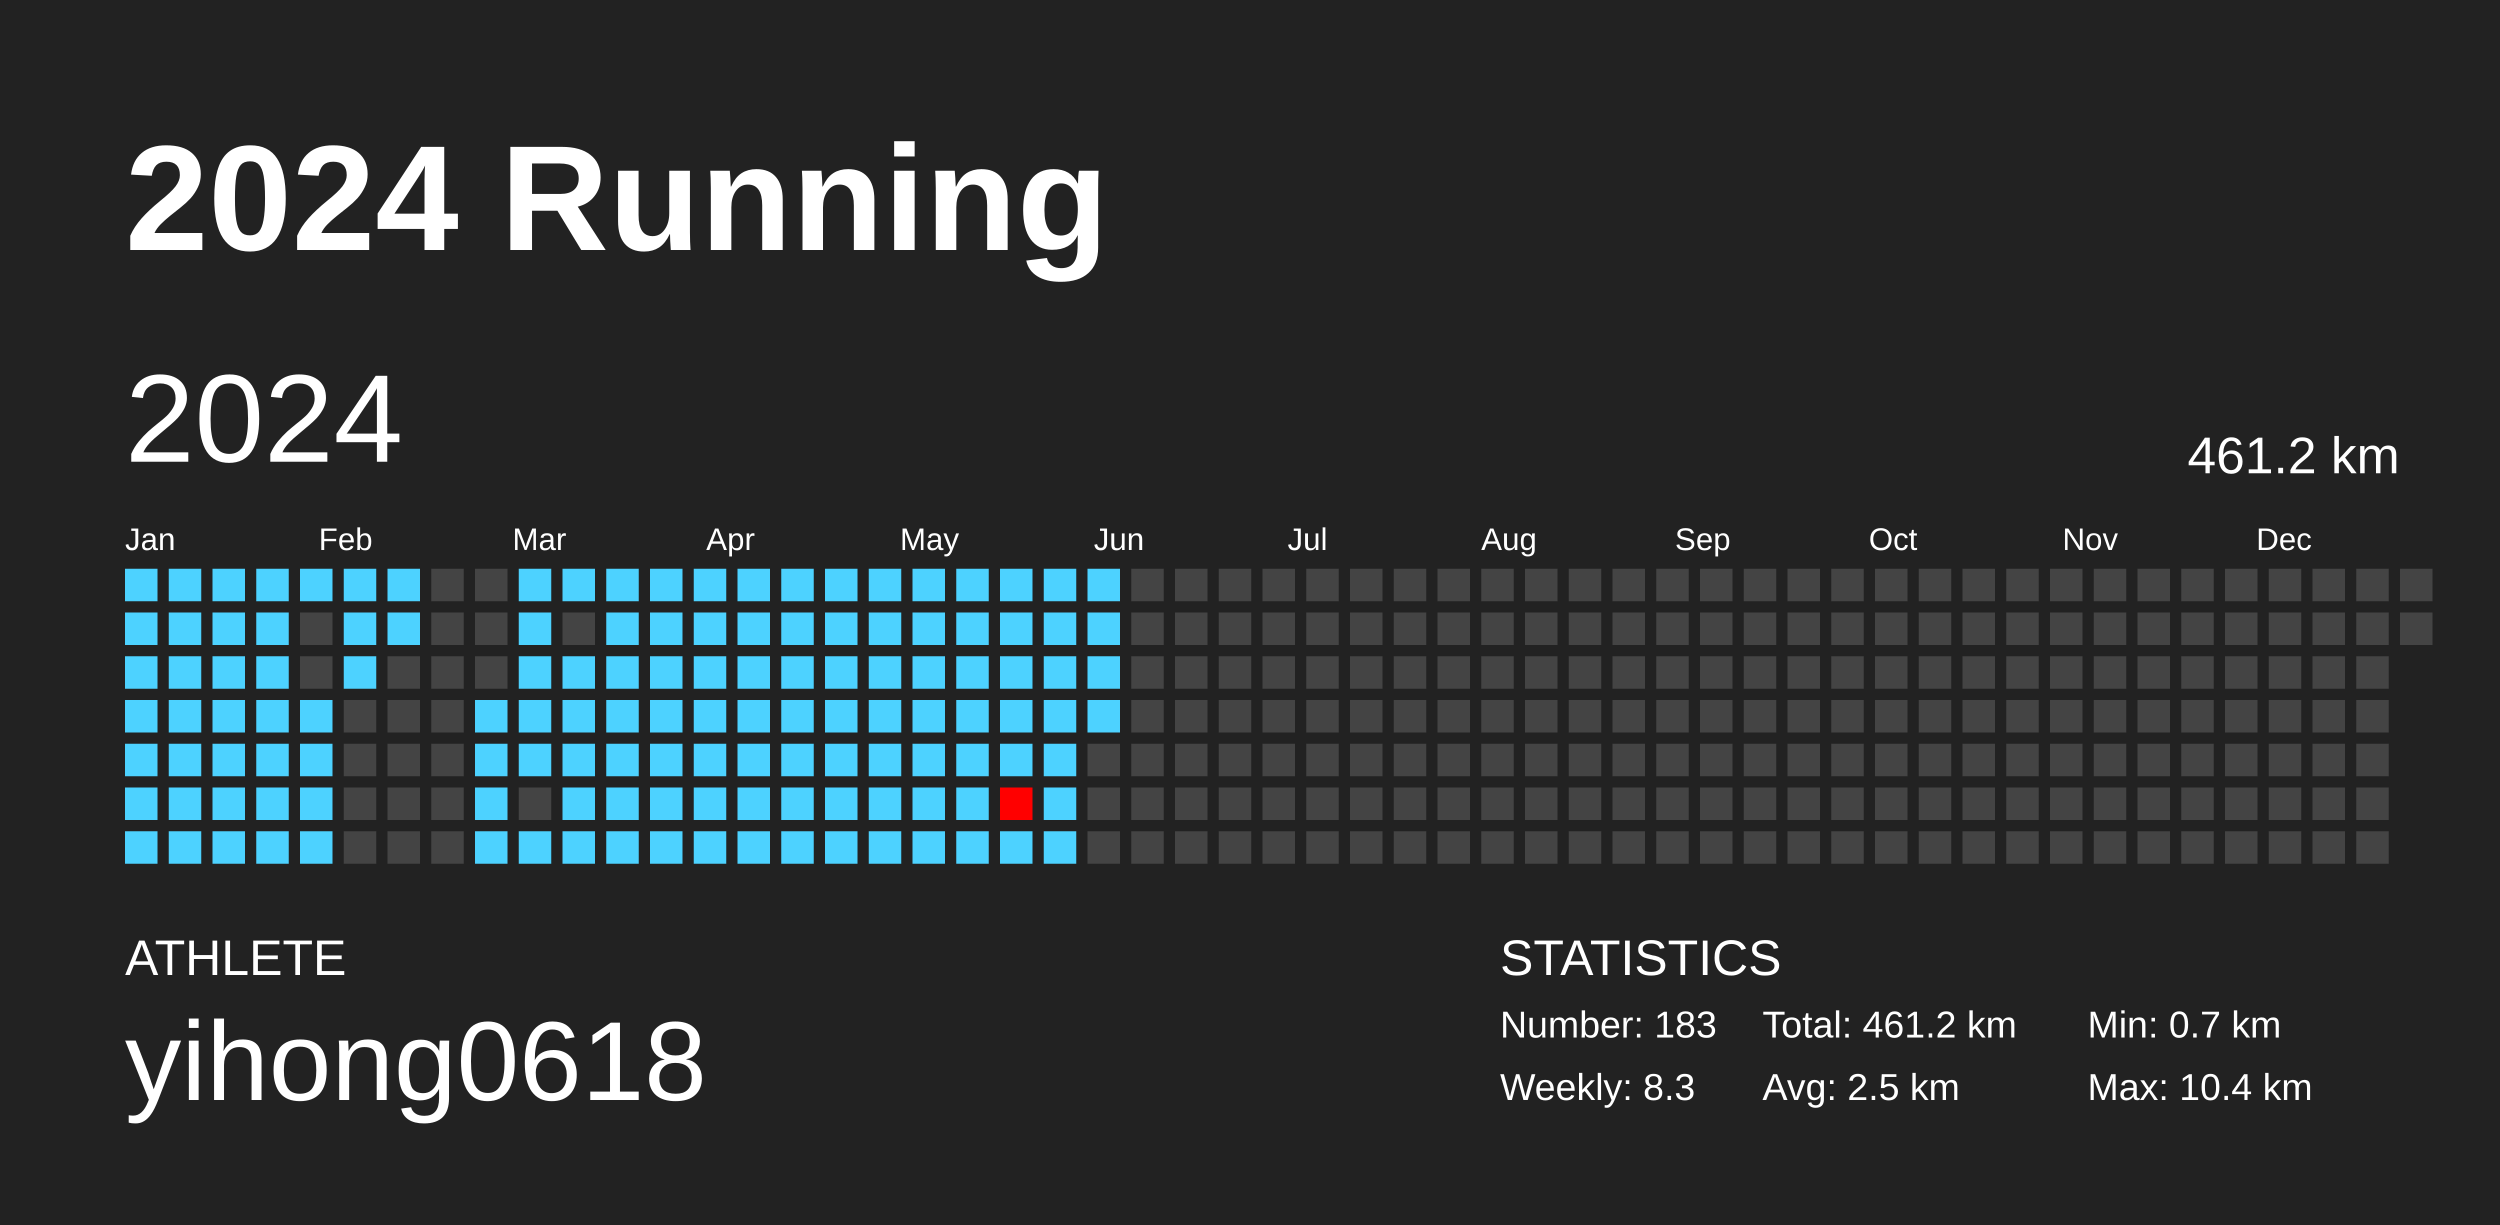
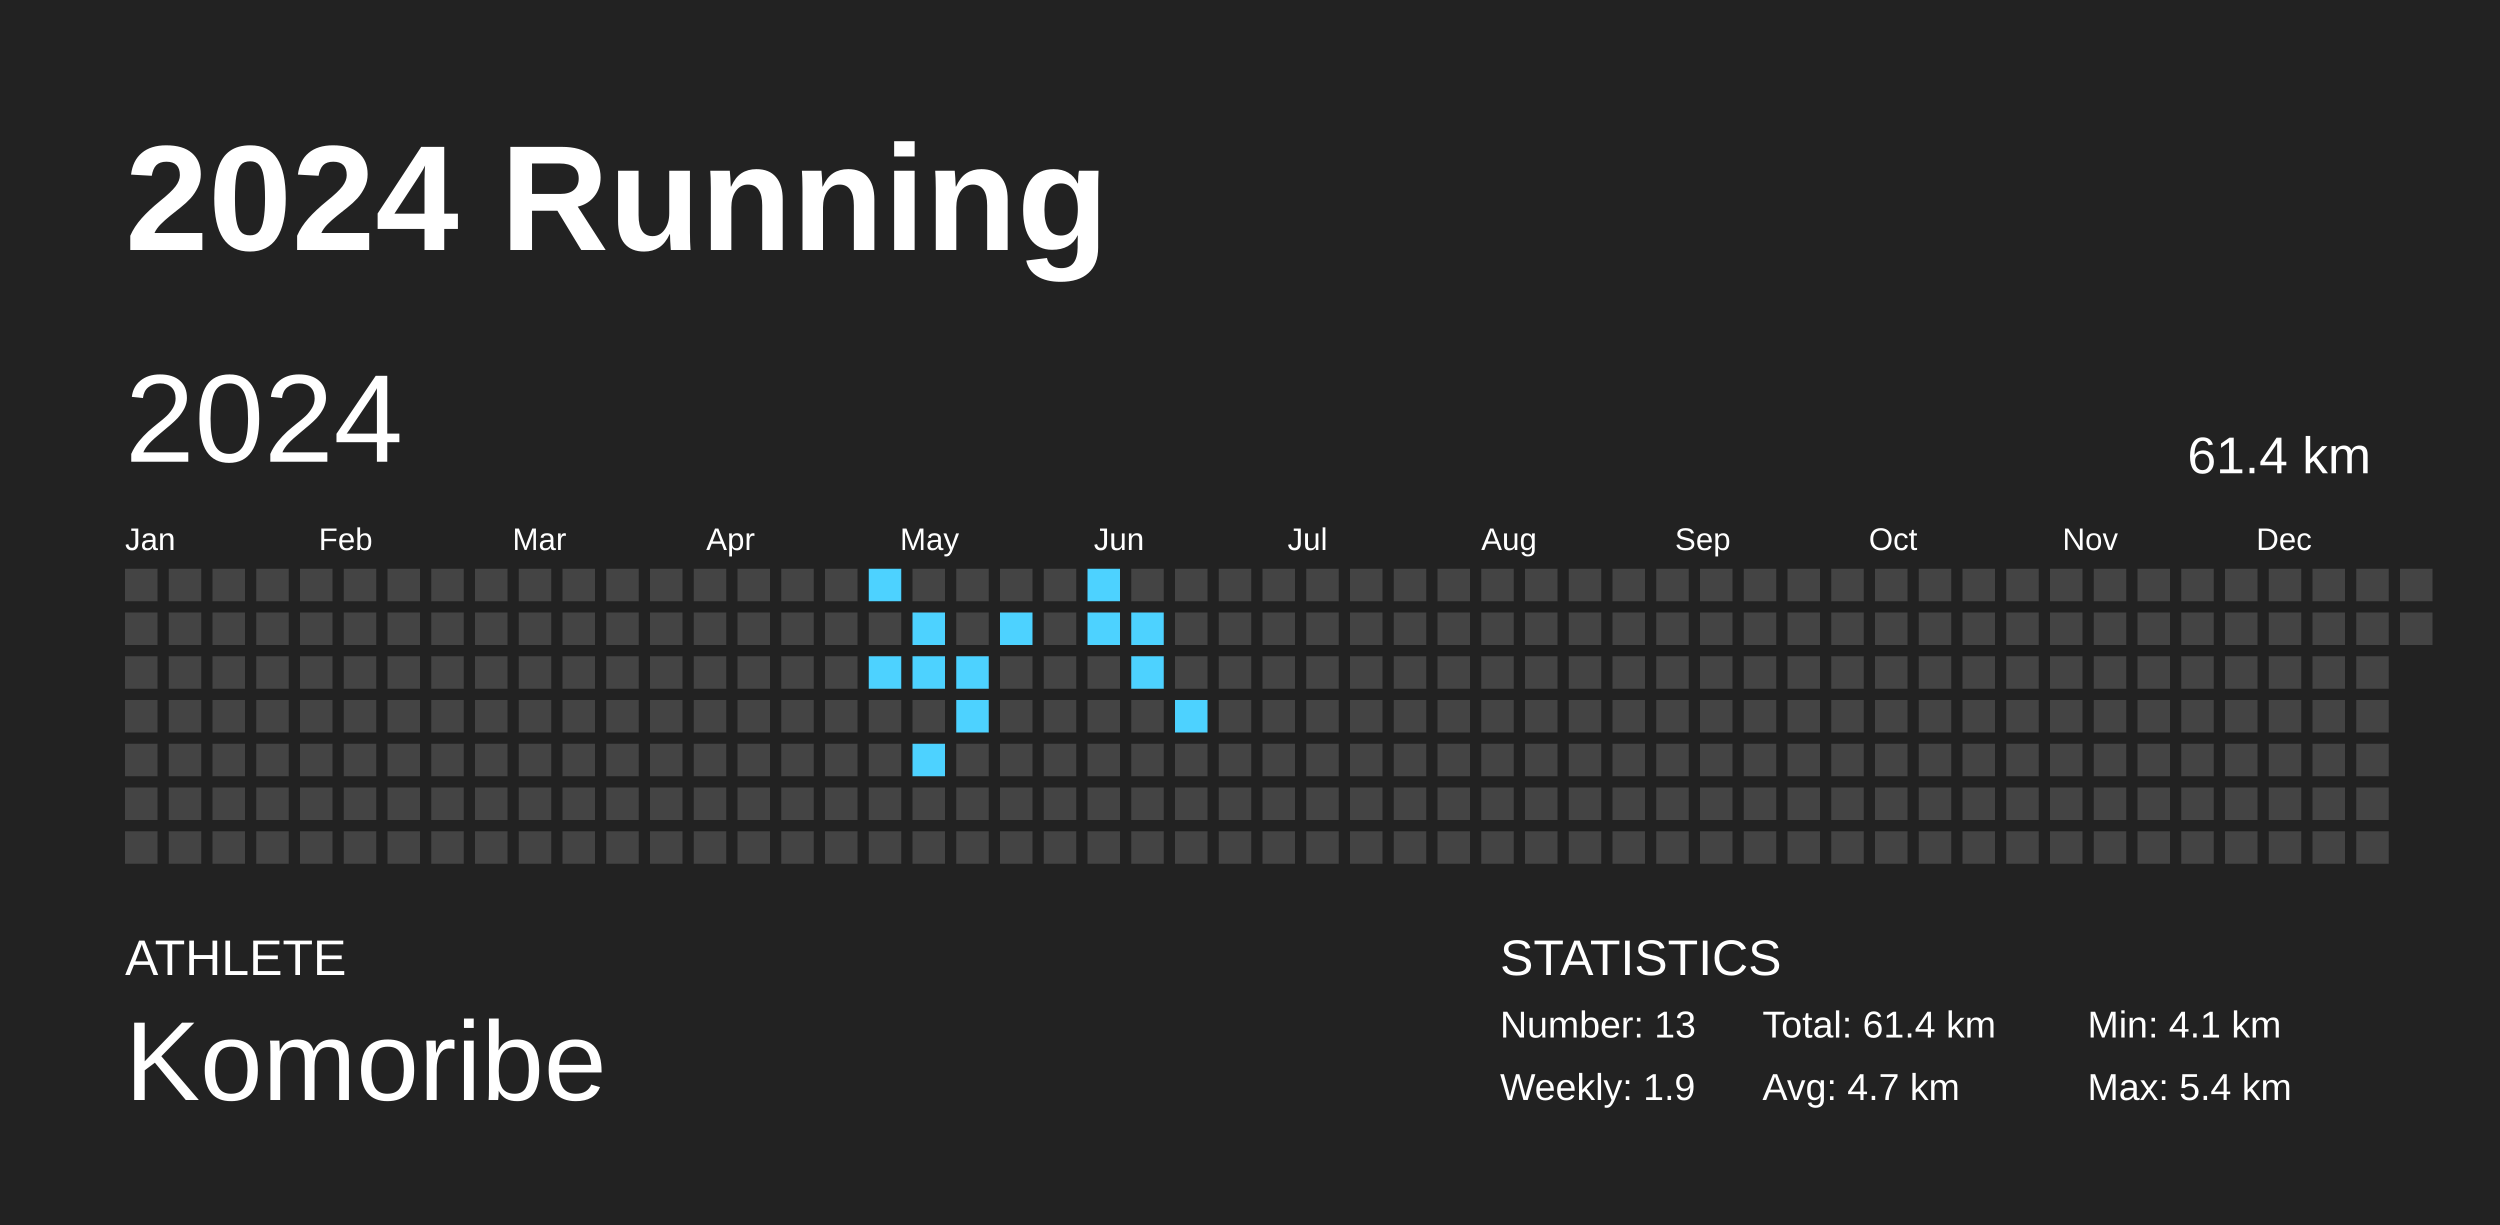
<svg xmlns="http://www.w3.org/2000/svg" baseProfile="full" height="98mm" version="1.1" viewBox="0,0,200,98" width="200mm">
  <defs />
  <rect fill="#222222" height="98" width="200" x="0" y="0" />
  <text fill="#FFFFFF" style="font-size:12px; font-family:Arial; font-weight:bold;" x="10" y="20">2024 Running</text>
  <text fill="#FFFFFF" style="font-size:4px; font-family:Arial" x="10" y="78">ATHLETE</text>
-   <text fill="#FFFFFF" style="font-size:9px; font-family:Arial" x="10" y="88">yihong0618</text>
+   <text fill="#FFFFFF" style="font-size:9px; font-family:Arial" x="10" y="88">Komoribe</text>
  <text fill="#FFFFFF" style="font-size:4px; font-family:Arial" x="120" y="78">STATISTICS</text>
-   <text fill="#FFFFFF" style="font-size:3px; font-family:Arial" x="120" y="83">Number: 183</text>
-   <text fill="#FFFFFF" style="font-size:3px; font-family:Arial" x="120" y="88">Weekly: 8.3</text>
-   <text fill="#FFFFFF" style="font-size:3px; font-family:Arial" x="141" y="83">Total: 461.2 km</text>
-   <text fill="#FFFFFF" style="font-size:3px; font-family:Arial" x="141" y="88">Avg: 2.5 km</text>
-   <text fill="#FFFFFF" style="font-size:3px; font-family:Arial" x="167" y="83">Min: 0.7 km</text>
-   <text fill="#FFFFFF" style="font-size:3px; font-family:Arial" x="167" y="88">Max: 10.4 km</text>
+   <text fill="#FFFFFF" style="font-size:3px; font-family:Arial" x="120" y="83">Number: 13</text>
+   <text fill="#FFFFFF" style="font-size:3px; font-family:Arial" x="120" y="88">Weekly: 1.9</text>
+   <text fill="#FFFFFF" style="font-size:3px; font-family:Arial" x="141" y="83">Total: 61.4 km</text>
+   <text fill="#FFFFFF" style="font-size:3px; font-family:Arial" x="141" y="88">Avg: 4.7 km</text>
+   <text fill="#FFFFFF" style="font-size:3px; font-family:Arial" x="167" y="83">Min: 4.1 km</text>
+   <text fill="#FFFFFF" style="font-size:3px; font-family:Arial" x="167" y="88">Max: 5.4 km</text>
  <text dominant-baseline="hanging" fill="#FFFFFF" style="font-size:10.0px; font-family:Arial;" x="10" y="30">2024</text>
-   <text dominant-baseline="hanging" fill="#FFFFFF" style="font-size:4.125px; font-family:Arial;" x="175" y="35">461.2 km</text>
+   <text dominant-baseline="hanging" fill="#FFFFFF" style="font-size:4.125px; font-family:Arial;" x="175" y="35">61.4 km</text>
  <text fill="#FFFFFF" style="font-size:2.5px; font-family:Arial" x="10.0" y="44">Jan</text>
  <text fill="#FFFFFF" style="font-size:2.5px; font-family:Arial" x="25.5" y="44">Feb</text>
  <text fill="#FFFFFF" style="font-size:2.5px; font-family:Arial" x="41.0" y="44">Mar</text>
  <text fill="#FFFFFF" style="font-size:2.5px; font-family:Arial" x="56.5" y="44">Apr</text>
  <text fill="#FFFFFF" style="font-size:2.5px; font-family:Arial" x="72.0" y="44">May</text>
  <text fill="#FFFFFF" style="font-size:2.5px; font-family:Arial" x="87.5" y="44">Jun</text>
  <text fill="#FFFFFF" style="font-size:2.5px; font-family:Arial" x="103.0" y="44">Jul</text>
  <text fill="#FFFFFF" style="font-size:2.5px; font-family:Arial" x="118.5" y="44">Aug</text>
  <text fill="#FFFFFF" style="font-size:2.5px; font-family:Arial" x="134.0" y="44">Sep</text>
  <text fill="#FFFFFF" style="font-size:2.5px; font-family:Arial" x="149.5" y="44">Oct</text>
  <text fill="#FFFFFF" style="font-size:2.5px; font-family:Arial" x="165.0" y="44">Nov</text>
  <text fill="#FFFFFF" style="font-size:2.5px; font-family:Arial" x="180.5" y="44">Dec</text>
-   <rect fill="#4dd2ff" height="2.6" width="2.6" x="10.0" y="45.5" />
-   <rect fill="#4dd2ff" height="2.6" width="2.6" x="10.0" y="49.0" />
-   <rect fill="#4dd2ff" height="2.6" width="2.6" x="10.0" y="52.5" />
-   <rect fill="#4dd2ff" height="2.6" width="2.6" x="10.0" y="56.0" />
-   <rect fill="#4dd2ff" height="2.6" width="2.6" x="10.0" y="59.5" />
-   <rect fill="#4dd2ff" height="2.6" width="2.6" x="10.0" y="63.0" />
-   <rect fill="#4dd2ff" height="2.6" width="2.6" x="10.0" y="66.5" />
-   <rect fill="#4dd2ff" height="2.6" width="2.6" x="13.5" y="45.5" />
-   <rect fill="#4dd2ff" height="2.6" width="2.6" x="13.5" y="49.0" />
-   <rect fill="#4dd2ff" height="2.6" width="2.6" x="13.5" y="52.5" />
-   <rect fill="#4dd2ff" height="2.6" width="2.6" x="13.5" y="56.0" />
-   <rect fill="#4dd2ff" height="2.6" width="2.6" x="13.5" y="59.5" />
-   <rect fill="#4dd2ff" height="2.6" width="2.6" x="13.5" y="63.0" />
-   <rect fill="#4dd2ff" height="2.6" width="2.6" x="13.5" y="66.5" />
-   <rect fill="#4dd2ff" height="2.6" width="2.6" x="17.0" y="45.5" />
-   <rect fill="#4dd2ff" height="2.6" width="2.6" x="17.0" y="49.0" />
-   <rect fill="#4dd2ff" height="2.6" width="2.6" x="17.0" y="52.5" />
-   <rect fill="#4dd2ff" height="2.6" width="2.6" x="17.0" y="56.0" />
-   <rect fill="#4dd2ff" height="2.6" width="2.6" x="17.0" y="59.5" />
-   <rect fill="#4dd2ff" height="2.6" width="2.6" x="17.0" y="63.0" />
-   <rect fill="#4dd2ff" height="2.6" width="2.6" x="17.0" y="66.5" />
-   <rect fill="#4dd2ff" height="2.6" width="2.6" x="20.5" y="45.5" />
-   <rect fill="#4dd2ff" height="2.6" width="2.6" x="20.5" y="49.0" />
-   <rect fill="#4dd2ff" height="2.6" width="2.6" x="20.5" y="52.5" />
-   <rect fill="#4dd2ff" height="2.6" width="2.6" x="20.5" y="56.0" />
-   <rect fill="#4dd2ff" height="2.6" width="2.6" x="20.5" y="59.5" />
-   <rect fill="#4dd2ff" height="2.6" width="2.6" x="20.5" y="63.0" />
-   <rect fill="#4dd2ff" height="2.6" width="2.6" x="20.5" y="66.5" />
-   <rect fill="#4dd2ff" height="2.6" width="2.6" x="24.0" y="45.5" />
+   <rect fill="#444444" height="2.6" width="2.6" x="10.0" y="45.5" />
+   <rect fill="#444444" height="2.6" width="2.6" x="10.0" y="49.0" />
+   <rect fill="#444444" height="2.6" width="2.6" x="10.0" y="52.5" />
+   <rect fill="#444444" height="2.6" width="2.6" x="10.0" y="56.0" />
+   <rect fill="#444444" height="2.6" width="2.6" x="10.0" y="59.5" />
+   <rect fill="#444444" height="2.6" width="2.6" x="10.0" y="63.0" />
+   <rect fill="#444444" height="2.6" width="2.6" x="10.0" y="66.5" />
+   <rect fill="#444444" height="2.6" width="2.6" x="13.5" y="45.5" />
+   <rect fill="#444444" height="2.6" width="2.6" x="13.5" y="49.0" />
+   <rect fill="#444444" height="2.6" width="2.6" x="13.5" y="52.5" />
+   <rect fill="#444444" height="2.6" width="2.6" x="13.5" y="56.0" />
+   <rect fill="#444444" height="2.6" width="2.6" x="13.5" y="59.5" />
+   <rect fill="#444444" height="2.6" width="2.6" x="13.5" y="63.0" />
+   <rect fill="#444444" height="2.6" width="2.6" x="13.5" y="66.5" />
+   <rect fill="#444444" height="2.6" width="2.6" x="17.0" y="45.5" />
+   <rect fill="#444444" height="2.6" width="2.6" x="17.0" y="49.0" />
+   <rect fill="#444444" height="2.6" width="2.6" x="17.0" y="52.5" />
+   <rect fill="#444444" height="2.6" width="2.6" x="17.0" y="56.0" />
+   <rect fill="#444444" height="2.6" width="2.6" x="17.0" y="59.5" />
+   <rect fill="#444444" height="2.6" width="2.6" x="17.0" y="63.0" />
+   <rect fill="#444444" height="2.6" width="2.6" x="17.0" y="66.5" />
+   <rect fill="#444444" height="2.6" width="2.6" x="20.5" y="45.5" />
+   <rect fill="#444444" height="2.6" width="2.6" x="20.5" y="49.0" />
+   <rect fill="#444444" height="2.6" width="2.6" x="20.5" y="52.5" />
+   <rect fill="#444444" height="2.6" width="2.6" x="20.5" y="56.0" />
+   <rect fill="#444444" height="2.6" width="2.6" x="20.5" y="59.5" />
+   <rect fill="#444444" height="2.6" width="2.6" x="20.5" y="63.0" />
+   <rect fill="#444444" height="2.6" width="2.6" x="20.5" y="66.5" />
+   <rect fill="#444444" height="2.6" width="2.6" x="24.0" y="45.5" />
  <rect fill="#444444" height="2.6" width="2.6" x="24.0" y="49.0" />
  <rect fill="#444444" height="2.6" width="2.6" x="24.0" y="52.5" />
-   <rect fill="#4dd2ff" height="2.6" width="2.6" x="24.0" y="56.0" />
-   <rect fill="#4dd2ff" height="2.6" width="2.6" x="24.0" y="59.5" />
-   <rect fill="#4dd2ff" height="2.6" width="2.6" x="24.0" y="63.0" />
-   <rect fill="#4dd2ff" height="2.6" width="2.6" x="24.0" y="66.5" />
-   <rect fill="#4dd2ff" height="2.6" width="2.6" x="27.5" y="45.5" />
-   <rect fill="#4dd2ff" height="2.6" width="2.6" x="27.5" y="49.0" />
-   <rect fill="#4dd2ff" height="2.6" width="2.6" x="27.5" y="52.5" />
+   <rect fill="#444444" height="2.6" width="2.6" x="24.0" y="56.0" />
+   <rect fill="#444444" height="2.6" width="2.6" x="24.0" y="59.5" />
+   <rect fill="#444444" height="2.6" width="2.6" x="24.0" y="63.0" />
+   <rect fill="#444444" height="2.6" width="2.6" x="24.0" y="66.5" />
+   <rect fill="#444444" height="2.6" width="2.6" x="27.5" y="45.5" />
+   <rect fill="#444444" height="2.6" width="2.6" x="27.5" y="49.0" />
+   <rect fill="#444444" height="2.6" width="2.6" x="27.5" y="52.5" />
  <rect fill="#444444" height="2.6" width="2.6" x="27.5" y="56.0" />
  <rect fill="#444444" height="2.6" width="2.6" x="27.5" y="59.5" />
  <rect fill="#444444" height="2.6" width="2.6" x="27.5" y="63.0" />
  <rect fill="#444444" height="2.6" width="2.6" x="27.5" y="66.5" />
-   <rect fill="#4dd2ff" height="2.6" width="2.6" x="31.0" y="45.5" />
-   <rect fill="#4dd2ff" height="2.6" width="2.6" x="31.0" y="49.0" />
+   <rect fill="#444444" height="2.6" width="2.6" x="31.0" y="45.5" />
+   <rect fill="#444444" height="2.6" width="2.6" x="31.0" y="49.0" />
  <rect fill="#444444" height="2.6" width="2.6" x="31.0" y="52.5" />
  <rect fill="#444444" height="2.6" width="2.6" x="31.0" y="56.0" />
  <rect fill="#444444" height="2.6" width="2.6" x="31.0" y="59.5" />
  <rect fill="#444444" height="2.6" width="2.6" x="31.0" y="63.0" />
  <rect fill="#444444" height="2.6" width="2.6" x="31.0" y="66.5" />
  <rect fill="#444444" height="2.6" width="2.6" x="34.5" y="45.5" />
  <rect fill="#444444" height="2.6" width="2.6" x="34.5" y="49.0" />
  <rect fill="#444444" height="2.6" width="2.6" x="34.5" y="52.5" />
  <rect fill="#444444" height="2.6" width="2.6" x="34.5" y="56.0" />
  <rect fill="#444444" height="2.6" width="2.6" x="34.5" y="59.5" />
  <rect fill="#444444" height="2.6" width="2.6" x="34.5" y="63.0" />
  <rect fill="#444444" height="2.6" width="2.6" x="34.5" y="66.5" />
  <rect fill="#444444" height="2.6" width="2.6" x="38.0" y="45.5" />
  <rect fill="#444444" height="2.6" width="2.6" x="38.0" y="49.0" />
  <rect fill="#444444" height="2.6" width="2.6" x="38.0" y="52.5" />
-   <rect fill="#4dd2ff" height="2.6" width="2.6" x="38.0" y="56.0" />
-   <rect fill="#4dd2ff" height="2.6" width="2.6" x="38.0" y="59.5" />
-   <rect fill="#4dd2ff" height="2.6" width="2.6" x="38.0" y="63.0" />
-   <rect fill="#4dd2ff" height="2.6" width="2.6" x="38.0" y="66.5" />
-   <rect fill="#4dd2ff" height="2.6" width="2.6" x="41.5" y="45.5" />
-   <rect fill="#4dd2ff" height="2.6" width="2.6" x="41.5" y="49.0" />
-   <rect fill="#4dd2ff" height="2.6" width="2.6" x="41.5" y="52.5" />
-   <rect fill="#4dd2ff" height="2.6" width="2.6" x="41.5" y="56.0" />
-   <rect fill="#4dd2ff" height="2.6" width="2.6" x="41.5" y="59.5" />
+   <rect fill="#444444" height="2.6" width="2.6" x="38.0" y="56.0" />
+   <rect fill="#444444" height="2.6" width="2.6" x="38.0" y="59.5" />
+   <rect fill="#444444" height="2.6" width="2.6" x="38.0" y="63.0" />
+   <rect fill="#444444" height="2.6" width="2.6" x="38.0" y="66.5" />
+   <rect fill="#444444" height="2.6" width="2.6" x="41.5" y="45.5" />
+   <rect fill="#444444" height="2.6" width="2.6" x="41.5" y="49.0" />
+   <rect fill="#444444" height="2.6" width="2.6" x="41.5" y="52.5" />
+   <rect fill="#444444" height="2.6" width="2.6" x="41.5" y="56.0" />
+   <rect fill="#444444" height="2.6" width="2.6" x="41.5" y="59.5" />
  <rect fill="#444444" height="2.6" width="2.6" x="41.5" y="63.0" />
-   <rect fill="#4dd2ff" height="2.6" width="2.6" x="41.5" y="66.5" />
-   <rect fill="#4dd2ff" height="2.6" width="2.6" x="45.0" y="45.5" />
+   <rect fill="#444444" height="2.6" width="2.6" x="41.5" y="66.5" />
+   <rect fill="#444444" height="2.6" width="2.6" x="45.0" y="45.5" />
  <rect fill="#444444" height="2.6" width="2.6" x="45.0" y="49.0" />
-   <rect fill="#4dd2ff" height="2.6" width="2.6" x="45.0" y="52.5" />
-   <rect fill="#4dd2ff" height="2.6" width="2.6" x="45.0" y="56.0" />
-   <rect fill="#4dd2ff" height="2.6" width="2.6" x="45.0" y="59.5" />
-   <rect fill="#4dd2ff" height="2.6" width="2.6" x="45.0" y="63.0" />
-   <rect fill="#4dd2ff" height="2.6" width="2.6" x="45.0" y="66.5" />
-   <rect fill="#4dd2ff" height="2.6" width="2.6" x="48.5" y="45.5" />
-   <rect fill="#4dd2ff" height="2.6" width="2.6" x="48.5" y="49.0" />
-   <rect fill="#4dd2ff" height="2.6" width="2.6" x="48.5" y="52.5" />
-   <rect fill="#4dd2ff" height="2.6" width="2.6" x="48.5" y="56.0" />
-   <rect fill="#4dd2ff" height="2.6" width="2.6" x="48.5" y="59.5" />
-   <rect fill="#4dd2ff" height="2.6" width="2.6" x="48.5" y="63.0" />
-   <rect fill="#4dd2ff" height="2.6" width="2.6" x="48.5" y="66.5" />
-   <rect fill="#4dd2ff" height="2.6" width="2.6" x="52.0" y="45.5" />
-   <rect fill="#4dd2ff" height="2.6" width="2.6" x="52.0" y="49.0" />
-   <rect fill="#4dd2ff" height="2.6" width="2.6" x="52.0" y="52.5" />
-   <rect fill="#4dd2ff" height="2.6" width="2.6" x="52.0" y="56.0" />
-   <rect fill="#4dd2ff" height="2.6" width="2.6" x="52.0" y="59.5" />
-   <rect fill="#4dd2ff" height="2.6" width="2.6" x="52.0" y="63.0" />
-   <rect fill="#4dd2ff" height="2.6" width="2.6" x="52.0" y="66.5" />
-   <rect fill="#4dd2ff" height="2.6" width="2.6" x="55.5" y="45.5" />
-   <rect fill="#4dd2ff" height="2.6" width="2.6" x="55.5" y="49.0" />
-   <rect fill="#4dd2ff" height="2.6" width="2.6" x="55.5" y="52.5" />
-   <rect fill="#4dd2ff" height="2.6" width="2.6" x="55.5" y="56.0" />
-   <rect fill="#4dd2ff" height="2.6" width="2.6" x="55.5" y="59.5" />
-   <rect fill="#4dd2ff" height="2.6" width="2.6" x="55.5" y="63.0" />
-   <rect fill="#4dd2ff" height="2.6" width="2.6" x="55.5" y="66.5" />
-   <rect fill="#4dd2ff" height="2.6" width="2.6" x="59.0" y="45.5" />
-   <rect fill="#4dd2ff" height="2.6" width="2.6" x="59.0" y="49.0" />
-   <rect fill="#4dd2ff" height="2.6" width="2.6" x="59.0" y="52.5" />
-   <rect fill="#4dd2ff" height="2.6" width="2.6" x="59.0" y="56.0" />
-   <rect fill="#4dd2ff" height="2.6" width="2.6" x="59.0" y="59.5" />
-   <rect fill="#4dd2ff" height="2.6" width="2.6" x="59.0" y="63.0" />
-   <rect fill="#4dd2ff" height="2.6" width="2.6" x="59.0" y="66.5" />
-   <rect fill="#4dd2ff" height="2.6" width="2.6" x="62.5" y="45.5" />
-   <rect fill="#4dd2ff" height="2.6" width="2.6" x="62.5" y="49.0" />
-   <rect fill="#4dd2ff" height="2.6" width="2.6" x="62.5" y="52.5" />
-   <rect fill="#4dd2ff" height="2.6" width="2.6" x="62.5" y="56.0" />
-   <rect fill="#4dd2ff" height="2.6" width="2.6" x="62.5" y="59.5" />
-   <rect fill="#4dd2ff" height="2.6" width="2.6" x="62.5" y="63.0" />
-   <rect fill="#4dd2ff" height="2.6" width="2.6" x="62.5" y="66.5" />
-   <rect fill="#4dd2ff" height="2.6" width="2.6" x="66.0" y="45.5" />
-   <rect fill="#4dd2ff" height="2.6" width="2.6" x="66.0" y="49.0" />
-   <rect fill="#4dd2ff" height="2.6" width="2.6" x="66.0" y="52.5" />
-   <rect fill="#4dd2ff" height="2.6" width="2.6" x="66.0" y="56.0" />
-   <rect fill="#4dd2ff" height="2.6" width="2.6" x="66.0" y="59.5" />
-   <rect fill="#4dd2ff" height="2.6" width="2.6" x="66.0" y="63.0" />
-   <rect fill="#4dd2ff" height="2.6" width="2.6" x="66.0" y="66.5" />
+   <rect fill="#444444" height="2.6" width="2.6" x="45.0" y="52.5" />
+   <rect fill="#444444" height="2.6" width="2.6" x="45.0" y="56.0" />
+   <rect fill="#444444" height="2.6" width="2.6" x="45.0" y="59.5" />
+   <rect fill="#444444" height="2.6" width="2.6" x="45.0" y="63.0" />
+   <rect fill="#444444" height="2.6" width="2.6" x="45.0" y="66.5" />
+   <rect fill="#444444" height="2.6" width="2.6" x="48.5" y="45.5" />
+   <rect fill="#444444" height="2.6" width="2.6" x="48.5" y="49.0" />
+   <rect fill="#444444" height="2.6" width="2.6" x="48.5" y="52.5" />
+   <rect fill="#444444" height="2.6" width="2.6" x="48.5" y="56.0" />
+   <rect fill="#444444" height="2.6" width="2.6" x="48.5" y="59.5" />
+   <rect fill="#444444" height="2.6" width="2.6" x="48.5" y="63.0" />
+   <rect fill="#444444" height="2.6" width="2.6" x="48.5" y="66.5" />
+   <rect fill="#444444" height="2.6" width="2.6" x="52.0" y="45.5" />
+   <rect fill="#444444" height="2.6" width="2.6" x="52.0" y="49.0" />
+   <rect fill="#444444" height="2.6" width="2.6" x="52.0" y="52.5" />
+   <rect fill="#444444" height="2.6" width="2.6" x="52.0" y="56.0" />
+   <rect fill="#444444" height="2.6" width="2.6" x="52.0" y="59.5" />
+   <rect fill="#444444" height="2.6" width="2.6" x="52.0" y="63.0" />
+   <rect fill="#444444" height="2.6" width="2.6" x="52.0" y="66.5" />
+   <rect fill="#444444" height="2.6" width="2.6" x="55.5" y="45.5" />
+   <rect fill="#444444" height="2.6" width="2.6" x="55.5" y="49.0" />
+   <rect fill="#444444" height="2.6" width="2.6" x="55.5" y="52.5" />
+   <rect fill="#444444" height="2.6" width="2.6" x="55.5" y="56.0" />
+   <rect fill="#444444" height="2.6" width="2.6" x="55.5" y="59.5" />
+   <rect fill="#444444" height="2.6" width="2.6" x="55.5" y="63.0" />
+   <rect fill="#444444" height="2.6" width="2.6" x="55.5" y="66.5" />
+   <rect fill="#444444" height="2.6" width="2.6" x="59.0" y="45.5" />
+   <rect fill="#444444" height="2.6" width="2.6" x="59.0" y="49.0" />
+   <rect fill="#444444" height="2.6" width="2.6" x="59.0" y="52.5" />
+   <rect fill="#444444" height="2.6" width="2.6" x="59.0" y="56.0" />
+   <rect fill="#444444" height="2.6" width="2.6" x="59.0" y="59.5" />
+   <rect fill="#444444" height="2.6" width="2.6" x="59.0" y="63.0" />
+   <rect fill="#444444" height="2.6" width="2.6" x="59.0" y="66.5" />
+   <rect fill="#444444" height="2.6" width="2.6" x="62.5" y="45.5" />
+   <rect fill="#444444" height="2.6" width="2.6" x="62.5" y="49.0" />
+   <rect fill="#444444" height="2.6" width="2.6" x="62.5" y="52.5" />
+   <rect fill="#444444" height="2.6" width="2.6" x="62.5" y="56.0" />
+   <rect fill="#444444" height="2.6" width="2.6" x="62.5" y="59.5" />
+   <rect fill="#444444" height="2.6" width="2.6" x="62.5" y="63.0" />
+   <rect fill="#444444" height="2.6" width="2.6" x="62.5" y="66.5" />
+   <rect fill="#444444" height="2.6" width="2.6" x="66.0" y="45.5" />
+   <rect fill="#444444" height="2.6" width="2.6" x="66.0" y="49.0" />
+   <rect fill="#444444" height="2.6" width="2.6" x="66.0" y="52.5" />
+   <rect fill="#444444" height="2.6" width="2.6" x="66.0" y="56.0" />
+   <rect fill="#444444" height="2.6" width="2.6" x="66.0" y="59.5" />
+   <rect fill="#444444" height="2.6" width="2.6" x="66.0" y="63.0" />
+   <rect fill="#444444" height="2.6" width="2.6" x="66.0" y="66.5" />
  <rect fill="#4dd2ff" height="2.6" width="2.6" x="69.5" y="45.5" />
-   <rect fill="#4dd2ff" height="2.6" width="2.6" x="69.5" y="49.0" />
+   <rect fill="#444444" height="2.6" width="2.6" x="69.5" y="49.0" />
  <rect fill="#4dd2ff" height="2.6" width="2.6" x="69.5" y="52.5" />
-   <rect fill="#4dd2ff" height="2.6" width="2.6" x="69.5" y="56.0" />
-   <rect fill="#4dd2ff" height="2.6" width="2.6" x="69.5" y="59.5" />
-   <rect fill="#4dd2ff" height="2.6" width="2.6" x="69.5" y="63.0" />
-   <rect fill="#4dd2ff" height="2.6" width="2.6" x="69.5" y="66.5" />
-   <rect fill="#4dd2ff" height="2.6" width="2.6" x="73.0" y="45.5" />
+   <rect fill="#444444" height="2.6" width="2.6" x="69.5" y="56.0" />
+   <rect fill="#444444" height="2.6" width="2.6" x="69.5" y="59.5" />
+   <rect fill="#444444" height="2.6" width="2.6" x="69.5" y="63.0" />
+   <rect fill="#444444" height="2.6" width="2.6" x="69.5" y="66.5" />
+   <rect fill="#444444" height="2.6" width="2.6" x="73.0" y="45.5" />
  <rect fill="#4dd2ff" height="2.6" width="2.6" x="73.0" y="49.0" />
  <rect fill="#4dd2ff" height="2.6" width="2.6" x="73.0" y="52.5" />
-   <rect fill="#4dd2ff" height="2.6" width="2.6" x="73.0" y="56.0" />
+   <rect fill="#444444" height="2.6" width="2.6" x="73.0" y="56.0" />
  <rect fill="#4dd2ff" height="2.6" width="2.6" x="73.0" y="59.5" />
-   <rect fill="#4dd2ff" height="2.6" width="2.6" x="73.0" y="63.0" />
-   <rect fill="#4dd2ff" height="2.6" width="2.6" x="73.0" y="66.5" />
-   <rect fill="#4dd2ff" height="2.6" width="2.6" x="76.5" y="45.5" />
-   <rect fill="#4dd2ff" height="2.6" width="2.6" x="76.5" y="49.0" />
+   <rect fill="#444444" height="2.6" width="2.6" x="73.0" y="63.0" />
+   <rect fill="#444444" height="2.6" width="2.6" x="73.0" y="66.5" />
+   <rect fill="#444444" height="2.6" width="2.6" x="76.5" y="45.5" />
+   <rect fill="#444444" height="2.6" width="2.6" x="76.5" y="49.0" />
  <rect fill="#4dd2ff" height="2.6" width="2.6" x="76.5" y="52.5" />
  <rect fill="#4dd2ff" height="2.6" width="2.6" x="76.5" y="56.0" />
-   <rect fill="#4dd2ff" height="2.6" width="2.6" x="76.5" y="59.5" />
-   <rect fill="#4dd2ff" height="2.6" width="2.6" x="76.5" y="63.0" />
-   <rect fill="#4dd2ff" height="2.6" width="2.6" x="76.5" y="66.5" />
-   <rect fill="#4dd2ff" height="2.6" width="2.6" x="80.0" y="45.5" />
+   <rect fill="#444444" height="2.6" width="2.6" x="76.5" y="59.5" />
+   <rect fill="#444444" height="2.6" width="2.6" x="76.5" y="63.0" />
+   <rect fill="#444444" height="2.6" width="2.6" x="76.5" y="66.5" />
+   <rect fill="#444444" height="2.6" width="2.6" x="80.0" y="45.5" />
  <rect fill="#4dd2ff" height="2.6" width="2.6" x="80.0" y="49.0" />
-   <rect fill="#4dd2ff" height="2.6" width="2.6" x="80.0" y="52.5" />
-   <rect fill="#4dd2ff" height="2.6" width="2.6" x="80.0" y="56.0" />
-   <rect fill="#4dd2ff" height="2.6" width="2.6" x="80.0" y="59.5" />
-   <rect fill="#ff0000" height="2.6" width="2.6" x="80.0" y="63.0" />
-   <rect fill="#4dd2ff" height="2.6" width="2.6" x="80.0" y="66.5" />
-   <rect fill="#4dd2ff" height="2.6" width="2.6" x="83.5" y="45.5" />
-   <rect fill="#4dd2ff" height="2.6" width="2.6" x="83.5" y="49.0" />
-   <rect fill="#4dd2ff" height="2.6" width="2.6" x="83.5" y="52.5" />
-   <rect fill="#4dd2ff" height="2.6" width="2.6" x="83.5" y="56.0" />
-   <rect fill="#4dd2ff" height="2.6" width="2.6" x="83.5" y="59.5" />
-   <rect fill="#4dd2ff" height="2.6" width="2.6" x="83.5" y="63.0" />
-   <rect fill="#4dd2ff" height="2.6" width="2.6" x="83.5" y="66.5" />
+   <rect fill="#444444" height="2.6" width="2.6" x="80.0" y="52.5" />
+   <rect fill="#444444" height="2.6" width="2.6" x="80.0" y="56.0" />
+   <rect fill="#444444" height="2.6" width="2.6" x="80.0" y="59.5" />
+   <rect fill="#444444" height="2.6" width="2.6" x="80.0" y="63.0" />
+   <rect fill="#444444" height="2.6" width="2.6" x="80.0" y="66.5" />
+   <rect fill="#444444" height="2.6" width="2.6" x="83.5" y="45.5" />
+   <rect fill="#444444" height="2.6" width="2.6" x="83.5" y="49.0" />
+   <rect fill="#444444" height="2.6" width="2.6" x="83.5" y="52.5" />
+   <rect fill="#444444" height="2.6" width="2.6" x="83.5" y="56.0" />
+   <rect fill="#444444" height="2.6" width="2.6" x="83.5" y="59.5" />
+   <rect fill="#444444" height="2.6" width="2.6" x="83.5" y="63.0" />
+   <rect fill="#444444" height="2.6" width="2.6" x="83.5" y="66.5" />
  <rect fill="#4dd2ff" height="2.6" width="2.6" x="87.0" y="45.5" />
  <rect fill="#4dd2ff" height="2.6" width="2.6" x="87.0" y="49.0" />
-   <rect fill="#4dd2ff" height="2.6" width="2.6" x="87.0" y="52.5" />
-   <rect fill="#4dd2ff" height="2.6" width="2.6" x="87.0" y="56.0" />
+   <rect fill="#444444" height="2.6" width="2.6" x="87.0" y="52.5" />
+   <rect fill="#444444" height="2.6" width="2.6" x="87.0" y="56.0" />
  <rect fill="#444444" height="2.6" width="2.6" x="87.0" y="59.5" />
  <rect fill="#444444" height="2.6" width="2.6" x="87.0" y="63.0" />
  <rect fill="#444444" height="2.6" width="2.6" x="87.0" y="66.5" />
  <rect fill="#444444" height="2.6" width="2.6" x="90.5" y="45.5" />
-   <rect fill="#444444" height="2.6" width="2.6" x="90.5" y="49.0" />
-   <rect fill="#444444" height="2.6" width="2.6" x="90.5" y="52.5" />
+   <rect fill="#4dd2ff" height="2.6" width="2.6" x="90.5" y="49.0" />
+   <rect fill="#4dd2ff" height="2.6" width="2.6" x="90.5" y="52.5" />
  <rect fill="#444444" height="2.6" width="2.6" x="90.5" y="56.0" />
  <rect fill="#444444" height="2.6" width="2.6" x="90.5" y="59.5" />
  <rect fill="#444444" height="2.6" width="2.6" x="90.5" y="63.0" />
  <rect fill="#444444" height="2.6" width="2.6" x="90.5" y="66.5" />
  <rect fill="#444444" height="2.6" width="2.6" x="94.0" y="45.5" />
  <rect fill="#444444" height="2.6" width="2.6" x="94.0" y="49.0" />
  <rect fill="#444444" height="2.6" width="2.6" x="94.0" y="52.5" />
-   <rect fill="#444444" height="2.6" width="2.6" x="94.0" y="56.0" />
+   <rect fill="#4dd2ff" height="2.6" width="2.6" x="94.0" y="56.0" />
  <rect fill="#444444" height="2.6" width="2.6" x="94.0" y="59.5" />
  <rect fill="#444444" height="2.6" width="2.6" x="94.0" y="63.0" />
  <rect fill="#444444" height="2.6" width="2.6" x="94.0" y="66.5" />
  <rect fill="#444444" height="2.6" width="2.6" x="97.5" y="45.5" />
  <rect fill="#444444" height="2.6" width="2.6" x="97.5" y="49.0" />
  <rect fill="#444444" height="2.6" width="2.6" x="97.5" y="52.5" />
  <rect fill="#444444" height="2.6" width="2.6" x="97.5" y="56.0" />
  <rect fill="#444444" height="2.6" width="2.6" x="97.5" y="59.5" />
  <rect fill="#444444" height="2.6" width="2.6" x="97.5" y="63.0" />
  <rect fill="#444444" height="2.6" width="2.6" x="97.5" y="66.5" />
  <rect fill="#444444" height="2.6" width="2.6" x="101.0" y="45.5" />
  <rect fill="#444444" height="2.6" width="2.6" x="101.0" y="49.0" />
  <rect fill="#444444" height="2.6" width="2.6" x="101.0" y="52.5" />
  <rect fill="#444444" height="2.6" width="2.6" x="101.0" y="56.0" />
  <rect fill="#444444" height="2.6" width="2.6" x="101.0" y="59.5" />
  <rect fill="#444444" height="2.6" width="2.6" x="101.0" y="63.0" />
  <rect fill="#444444" height="2.6" width="2.6" x="101.0" y="66.5" />
  <rect fill="#444444" height="2.6" width="2.6" x="104.5" y="45.5" />
  <rect fill="#444444" height="2.6" width="2.6" x="104.5" y="49.0" />
  <rect fill="#444444" height="2.6" width="2.6" x="104.5" y="52.5" />
  <rect fill="#444444" height="2.6" width="2.6" x="104.5" y="56.0" />
  <rect fill="#444444" height="2.6" width="2.6" x="104.5" y="59.5" />
  <rect fill="#444444" height="2.6" width="2.6" x="104.5" y="63.0" />
  <rect fill="#444444" height="2.6" width="2.6" x="104.5" y="66.5" />
  <rect fill="#444444" height="2.6" width="2.6" x="108.0" y="45.5" />
  <rect fill="#444444" height="2.6" width="2.6" x="108.0" y="49.0" />
  <rect fill="#444444" height="2.6" width="2.6" x="108.0" y="52.5" />
  <rect fill="#444444" height="2.6" width="2.6" x="108.0" y="56.0" />
  <rect fill="#444444" height="2.6" width="2.6" x="108.0" y="59.5" />
  <rect fill="#444444" height="2.6" width="2.6" x="108.0" y="63.0" />
  <rect fill="#444444" height="2.6" width="2.6" x="108.0" y="66.5" />
  <rect fill="#444444" height="2.6" width="2.6" x="111.5" y="45.5" />
  <rect fill="#444444" height="2.6" width="2.6" x="111.5" y="49.0" />
  <rect fill="#444444" height="2.6" width="2.6" x="111.5" y="52.5" />
  <rect fill="#444444" height="2.6" width="2.6" x="111.5" y="56.0" />
  <rect fill="#444444" height="2.6" width="2.6" x="111.5" y="59.5" />
  <rect fill="#444444" height="2.6" width="2.6" x="111.5" y="63.0" />
  <rect fill="#444444" height="2.6" width="2.6" x="111.5" y="66.5" />
  <rect fill="#444444" height="2.6" width="2.6" x="115.0" y="45.5" />
  <rect fill="#444444" height="2.6" width="2.6" x="115.0" y="49.0" />
  <rect fill="#444444" height="2.6" width="2.6" x="115.0" y="52.5" />
  <rect fill="#444444" height="2.6" width="2.6" x="115.0" y="56.0" />
  <rect fill="#444444" height="2.6" width="2.6" x="115.0" y="59.5" />
  <rect fill="#444444" height="2.6" width="2.6" x="115.0" y="63.0" />
  <rect fill="#444444" height="2.6" width="2.6" x="115.0" y="66.5" />
  <rect fill="#444444" height="2.6" width="2.6" x="118.5" y="45.5" />
  <rect fill="#444444" height="2.6" width="2.6" x="118.5" y="49.0" />
  <rect fill="#444444" height="2.6" width="2.6" x="118.5" y="52.5" />
  <rect fill="#444444" height="2.6" width="2.6" x="118.5" y="56.0" />
  <rect fill="#444444" height="2.6" width="2.6" x="118.5" y="59.5" />
  <rect fill="#444444" height="2.6" width="2.6" x="118.5" y="63.0" />
  <rect fill="#444444" height="2.6" width="2.6" x="118.5" y="66.5" />
  <rect fill="#444444" height="2.6" width="2.6" x="122.0" y="45.5" />
  <rect fill="#444444" height="2.6" width="2.6" x="122.0" y="49.0" />
  <rect fill="#444444" height="2.6" width="2.6" x="122.0" y="52.5" />
  <rect fill="#444444" height="2.6" width="2.6" x="122.0" y="56.0" />
  <rect fill="#444444" height="2.6" width="2.6" x="122.0" y="59.5" />
  <rect fill="#444444" height="2.6" width="2.6" x="122.0" y="63.0" />
  <rect fill="#444444" height="2.6" width="2.6" x="122.0" y="66.5" />
  <rect fill="#444444" height="2.6" width="2.6" x="125.5" y="45.5" />
  <rect fill="#444444" height="2.6" width="2.6" x="125.5" y="49.0" />
  <rect fill="#444444" height="2.6" width="2.6" x="125.5" y="52.5" />
  <rect fill="#444444" height="2.6" width="2.6" x="125.5" y="56.0" />
  <rect fill="#444444" height="2.6" width="2.6" x="125.5" y="59.5" />
  <rect fill="#444444" height="2.6" width="2.6" x="125.5" y="63.0" />
  <rect fill="#444444" height="2.6" width="2.6" x="125.5" y="66.5" />
  <rect fill="#444444" height="2.6" width="2.6" x="129.0" y="45.5" />
  <rect fill="#444444" height="2.6" width="2.6" x="129.0" y="49.0" />
  <rect fill="#444444" height="2.6" width="2.6" x="129.0" y="52.5" />
  <rect fill="#444444" height="2.6" width="2.6" x="129.0" y="56.0" />
  <rect fill="#444444" height="2.6" width="2.6" x="129.0" y="59.5" />
  <rect fill="#444444" height="2.6" width="2.6" x="129.0" y="63.0" />
  <rect fill="#444444" height="2.6" width="2.6" x="129.0" y="66.5" />
  <rect fill="#444444" height="2.6" width="2.6" x="132.5" y="45.5" />
  <rect fill="#444444" height="2.6" width="2.6" x="132.5" y="49.0" />
  <rect fill="#444444" height="2.6" width="2.6" x="132.5" y="52.5" />
  <rect fill="#444444" height="2.6" width="2.6" x="132.5" y="56.0" />
  <rect fill="#444444" height="2.6" width="2.6" x="132.5" y="59.5" />
  <rect fill="#444444" height="2.6" width="2.6" x="132.5" y="63.0" />
  <rect fill="#444444" height="2.6" width="2.6" x="132.5" y="66.5" />
  <rect fill="#444444" height="2.6" width="2.6" x="136.0" y="45.5" />
  <rect fill="#444444" height="2.6" width="2.6" x="136.0" y="49.0" />
  <rect fill="#444444" height="2.6" width="2.6" x="136.0" y="52.5" />
  <rect fill="#444444" height="2.6" width="2.6" x="136.0" y="56.0" />
  <rect fill="#444444" height="2.6" width="2.6" x="136.0" y="59.5" />
  <rect fill="#444444" height="2.6" width="2.6" x="136.0" y="63.0" />
  <rect fill="#444444" height="2.6" width="2.6" x="136.0" y="66.5" />
  <rect fill="#444444" height="2.6" width="2.6" x="139.5" y="45.5" />
  <rect fill="#444444" height="2.6" width="2.6" x="139.5" y="49.0" />
  <rect fill="#444444" height="2.6" width="2.6" x="139.5" y="52.5" />
  <rect fill="#444444" height="2.6" width="2.6" x="139.5" y="56.0" />
  <rect fill="#444444" height="2.6" width="2.6" x="139.5" y="59.5" />
  <rect fill="#444444" height="2.6" width="2.6" x="139.5" y="63.0" />
  <rect fill="#444444" height="2.6" width="2.6" x="139.5" y="66.5" />
  <rect fill="#444444" height="2.6" width="2.6" x="143.0" y="45.5" />
  <rect fill="#444444" height="2.6" width="2.6" x="143.0" y="49.0" />
  <rect fill="#444444" height="2.6" width="2.6" x="143.0" y="52.5" />
  <rect fill="#444444" height="2.6" width="2.6" x="143.0" y="56.0" />
  <rect fill="#444444" height="2.6" width="2.6" x="143.0" y="59.5" />
  <rect fill="#444444" height="2.6" width="2.6" x="143.0" y="63.0" />
  <rect fill="#444444" height="2.6" width="2.6" x="143.0" y="66.5" />
  <rect fill="#444444" height="2.6" width="2.6" x="146.5" y="45.5" />
  <rect fill="#444444" height="2.6" width="2.6" x="146.5" y="49.0" />
  <rect fill="#444444" height="2.6" width="2.6" x="146.5" y="52.5" />
  <rect fill="#444444" height="2.6" width="2.6" x="146.5" y="56.0" />
  <rect fill="#444444" height="2.6" width="2.6" x="146.5" y="59.5" />
  <rect fill="#444444" height="2.6" width="2.6" x="146.5" y="63.0" />
  <rect fill="#444444" height="2.6" width="2.6" x="146.5" y="66.5" />
  <rect fill="#444444" height="2.6" width="2.6" x="150.0" y="45.5" />
  <rect fill="#444444" height="2.6" width="2.6" x="150.0" y="49.0" />
  <rect fill="#444444" height="2.6" width="2.6" x="150.0" y="52.5" />
  <rect fill="#444444" height="2.6" width="2.6" x="150.0" y="56.0" />
  <rect fill="#444444" height="2.6" width="2.6" x="150.0" y="59.5" />
  <rect fill="#444444" height="2.6" width="2.6" x="150.0" y="63.0" />
  <rect fill="#444444" height="2.6" width="2.6" x="150.0" y="66.5" />
  <rect fill="#444444" height="2.6" width="2.6" x="153.5" y="45.5" />
  <rect fill="#444444" height="2.6" width="2.6" x="153.5" y="49.0" />
  <rect fill="#444444" height="2.6" width="2.6" x="153.5" y="52.5" />
  <rect fill="#444444" height="2.6" width="2.6" x="153.5" y="56.0" />
  <rect fill="#444444" height="2.6" width="2.6" x="153.5" y="59.5" />
  <rect fill="#444444" height="2.6" width="2.6" x="153.5" y="63.0" />
  <rect fill="#444444" height="2.6" width="2.6" x="153.5" y="66.5" />
  <rect fill="#444444" height="2.6" width="2.6" x="157.0" y="45.5" />
  <rect fill="#444444" height="2.6" width="2.6" x="157.0" y="49.0" />
  <rect fill="#444444" height="2.6" width="2.6" x="157.0" y="52.5" />
  <rect fill="#444444" height="2.6" width="2.6" x="157.0" y="56.0" />
  <rect fill="#444444" height="2.6" width="2.6" x="157.0" y="59.5" />
  <rect fill="#444444" height="2.6" width="2.6" x="157.0" y="63.0" />
  <rect fill="#444444" height="2.6" width="2.6" x="157.0" y="66.5" />
  <rect fill="#444444" height="2.6" width="2.6" x="160.5" y="45.5" />
  <rect fill="#444444" height="2.6" width="2.6" x="160.5" y="49.0" />
  <rect fill="#444444" height="2.6" width="2.6" x="160.5" y="52.5" />
  <rect fill="#444444" height="2.6" width="2.6" x="160.5" y="56.0" />
  <rect fill="#444444" height="2.6" width="2.6" x="160.5" y="59.5" />
  <rect fill="#444444" height="2.6" width="2.6" x="160.5" y="63.0" />
  <rect fill="#444444" height="2.6" width="2.6" x="160.5" y="66.5" />
  <rect fill="#444444" height="2.6" width="2.6" x="164.0" y="45.5" />
  <rect fill="#444444" height="2.6" width="2.6" x="164.0" y="49.0" />
  <rect fill="#444444" height="2.6" width="2.6" x="164.0" y="52.5" />
  <rect fill="#444444" height="2.6" width="2.6" x="164.0" y="56.0" />
  <rect fill="#444444" height="2.6" width="2.6" x="164.0" y="59.5" />
  <rect fill="#444444" height="2.6" width="2.6" x="164.0" y="63.0" />
  <rect fill="#444444" height="2.6" width="2.6" x="164.0" y="66.5" />
  <rect fill="#444444" height="2.6" width="2.6" x="167.5" y="45.5" />
  <rect fill="#444444" height="2.6" width="2.6" x="167.5" y="49.0" />
  <rect fill="#444444" height="2.6" width="2.6" x="167.5" y="52.5" />
  <rect fill="#444444" height="2.6" width="2.6" x="167.5" y="56.0" />
  <rect fill="#444444" height="2.6" width="2.6" x="167.5" y="59.5" />
  <rect fill="#444444" height="2.6" width="2.6" x="167.5" y="63.0" />
  <rect fill="#444444" height="2.6" width="2.6" x="167.5" y="66.5" />
  <rect fill="#444444" height="2.6" width="2.6" x="171.0" y="45.5" />
  <rect fill="#444444" height="2.6" width="2.6" x="171.0" y="49.0" />
  <rect fill="#444444" height="2.6" width="2.6" x="171.0" y="52.5" />
  <rect fill="#444444" height="2.6" width="2.6" x="171.0" y="56.0" />
  <rect fill="#444444" height="2.6" width="2.6" x="171.0" y="59.5" />
  <rect fill="#444444" height="2.6" width="2.6" x="171.0" y="63.0" />
  <rect fill="#444444" height="2.6" width="2.6" x="171.0" y="66.5" />
  <rect fill="#444444" height="2.6" width="2.6" x="174.5" y="45.5" />
  <rect fill="#444444" height="2.6" width="2.6" x="174.5" y="49.0" />
  <rect fill="#444444" height="2.6" width="2.6" x="174.5" y="52.5" />
  <rect fill="#444444" height="2.6" width="2.6" x="174.5" y="56.0" />
  <rect fill="#444444" height="2.6" width="2.6" x="174.5" y="59.5" />
  <rect fill="#444444" height="2.6" width="2.6" x="174.5" y="63.0" />
  <rect fill="#444444" height="2.6" width="2.6" x="174.5" y="66.5" />
  <rect fill="#444444" height="2.6" width="2.6" x="178.0" y="45.5" />
  <rect fill="#444444" height="2.6" width="2.6" x="178.0" y="49.0" />
  <rect fill="#444444" height="2.6" width="2.6" x="178.0" y="52.5" />
  <rect fill="#444444" height="2.6" width="2.6" x="178.0" y="56.0" />
  <rect fill="#444444" height="2.6" width="2.6" x="178.0" y="59.5" />
  <rect fill="#444444" height="2.6" width="2.6" x="178.0" y="63.0" />
  <rect fill="#444444" height="2.6" width="2.6" x="178.0" y="66.5" />
  <rect fill="#444444" height="2.6" width="2.6" x="181.5" y="45.5" />
  <rect fill="#444444" height="2.6" width="2.6" x="181.5" y="49.0" />
  <rect fill="#444444" height="2.6" width="2.6" x="181.5" y="52.5" />
  <rect fill="#444444" height="2.6" width="2.6" x="181.5" y="56.0" />
  <rect fill="#444444" height="2.6" width="2.6" x="181.5" y="59.5" />
  <rect fill="#444444" height="2.6" width="2.6" x="181.5" y="63.0" />
  <rect fill="#444444" height="2.6" width="2.6" x="181.5" y="66.5" />
  <rect fill="#444444" height="2.6" width="2.6" x="185.0" y="45.5" />
  <rect fill="#444444" height="2.6" width="2.6" x="185.0" y="49.0" />
  <rect fill="#444444" height="2.6" width="2.6" x="185.0" y="52.5" />
  <rect fill="#444444" height="2.6" width="2.6" x="185.0" y="56.0" />
  <rect fill="#444444" height="2.6" width="2.6" x="185.0" y="59.5" />
  <rect fill="#444444" height="2.6" width="2.6" x="185.0" y="63.0" />
  <rect fill="#444444" height="2.6" width="2.6" x="185.0" y="66.5" />
  <rect fill="#444444" height="2.6" width="2.6" x="188.5" y="45.5" />
  <rect fill="#444444" height="2.6" width="2.6" x="188.5" y="49.0" />
  <rect fill="#444444" height="2.6" width="2.6" x="188.5" y="52.5" />
  <rect fill="#444444" height="2.6" width="2.6" x="188.5" y="56.0" />
  <rect fill="#444444" height="2.6" width="2.6" x="188.5" y="59.5" />
  <rect fill="#444444" height="2.6" width="2.6" x="188.5" y="63.0" />
  <rect fill="#444444" height="2.6" width="2.6" x="188.5" y="66.5" />
  <rect fill="#444444" height="2.6" width="2.6" x="192.0" y="45.5" />
  <rect fill="#444444" height="2.6" width="2.6" x="192.0" y="49.0" />
</svg>
